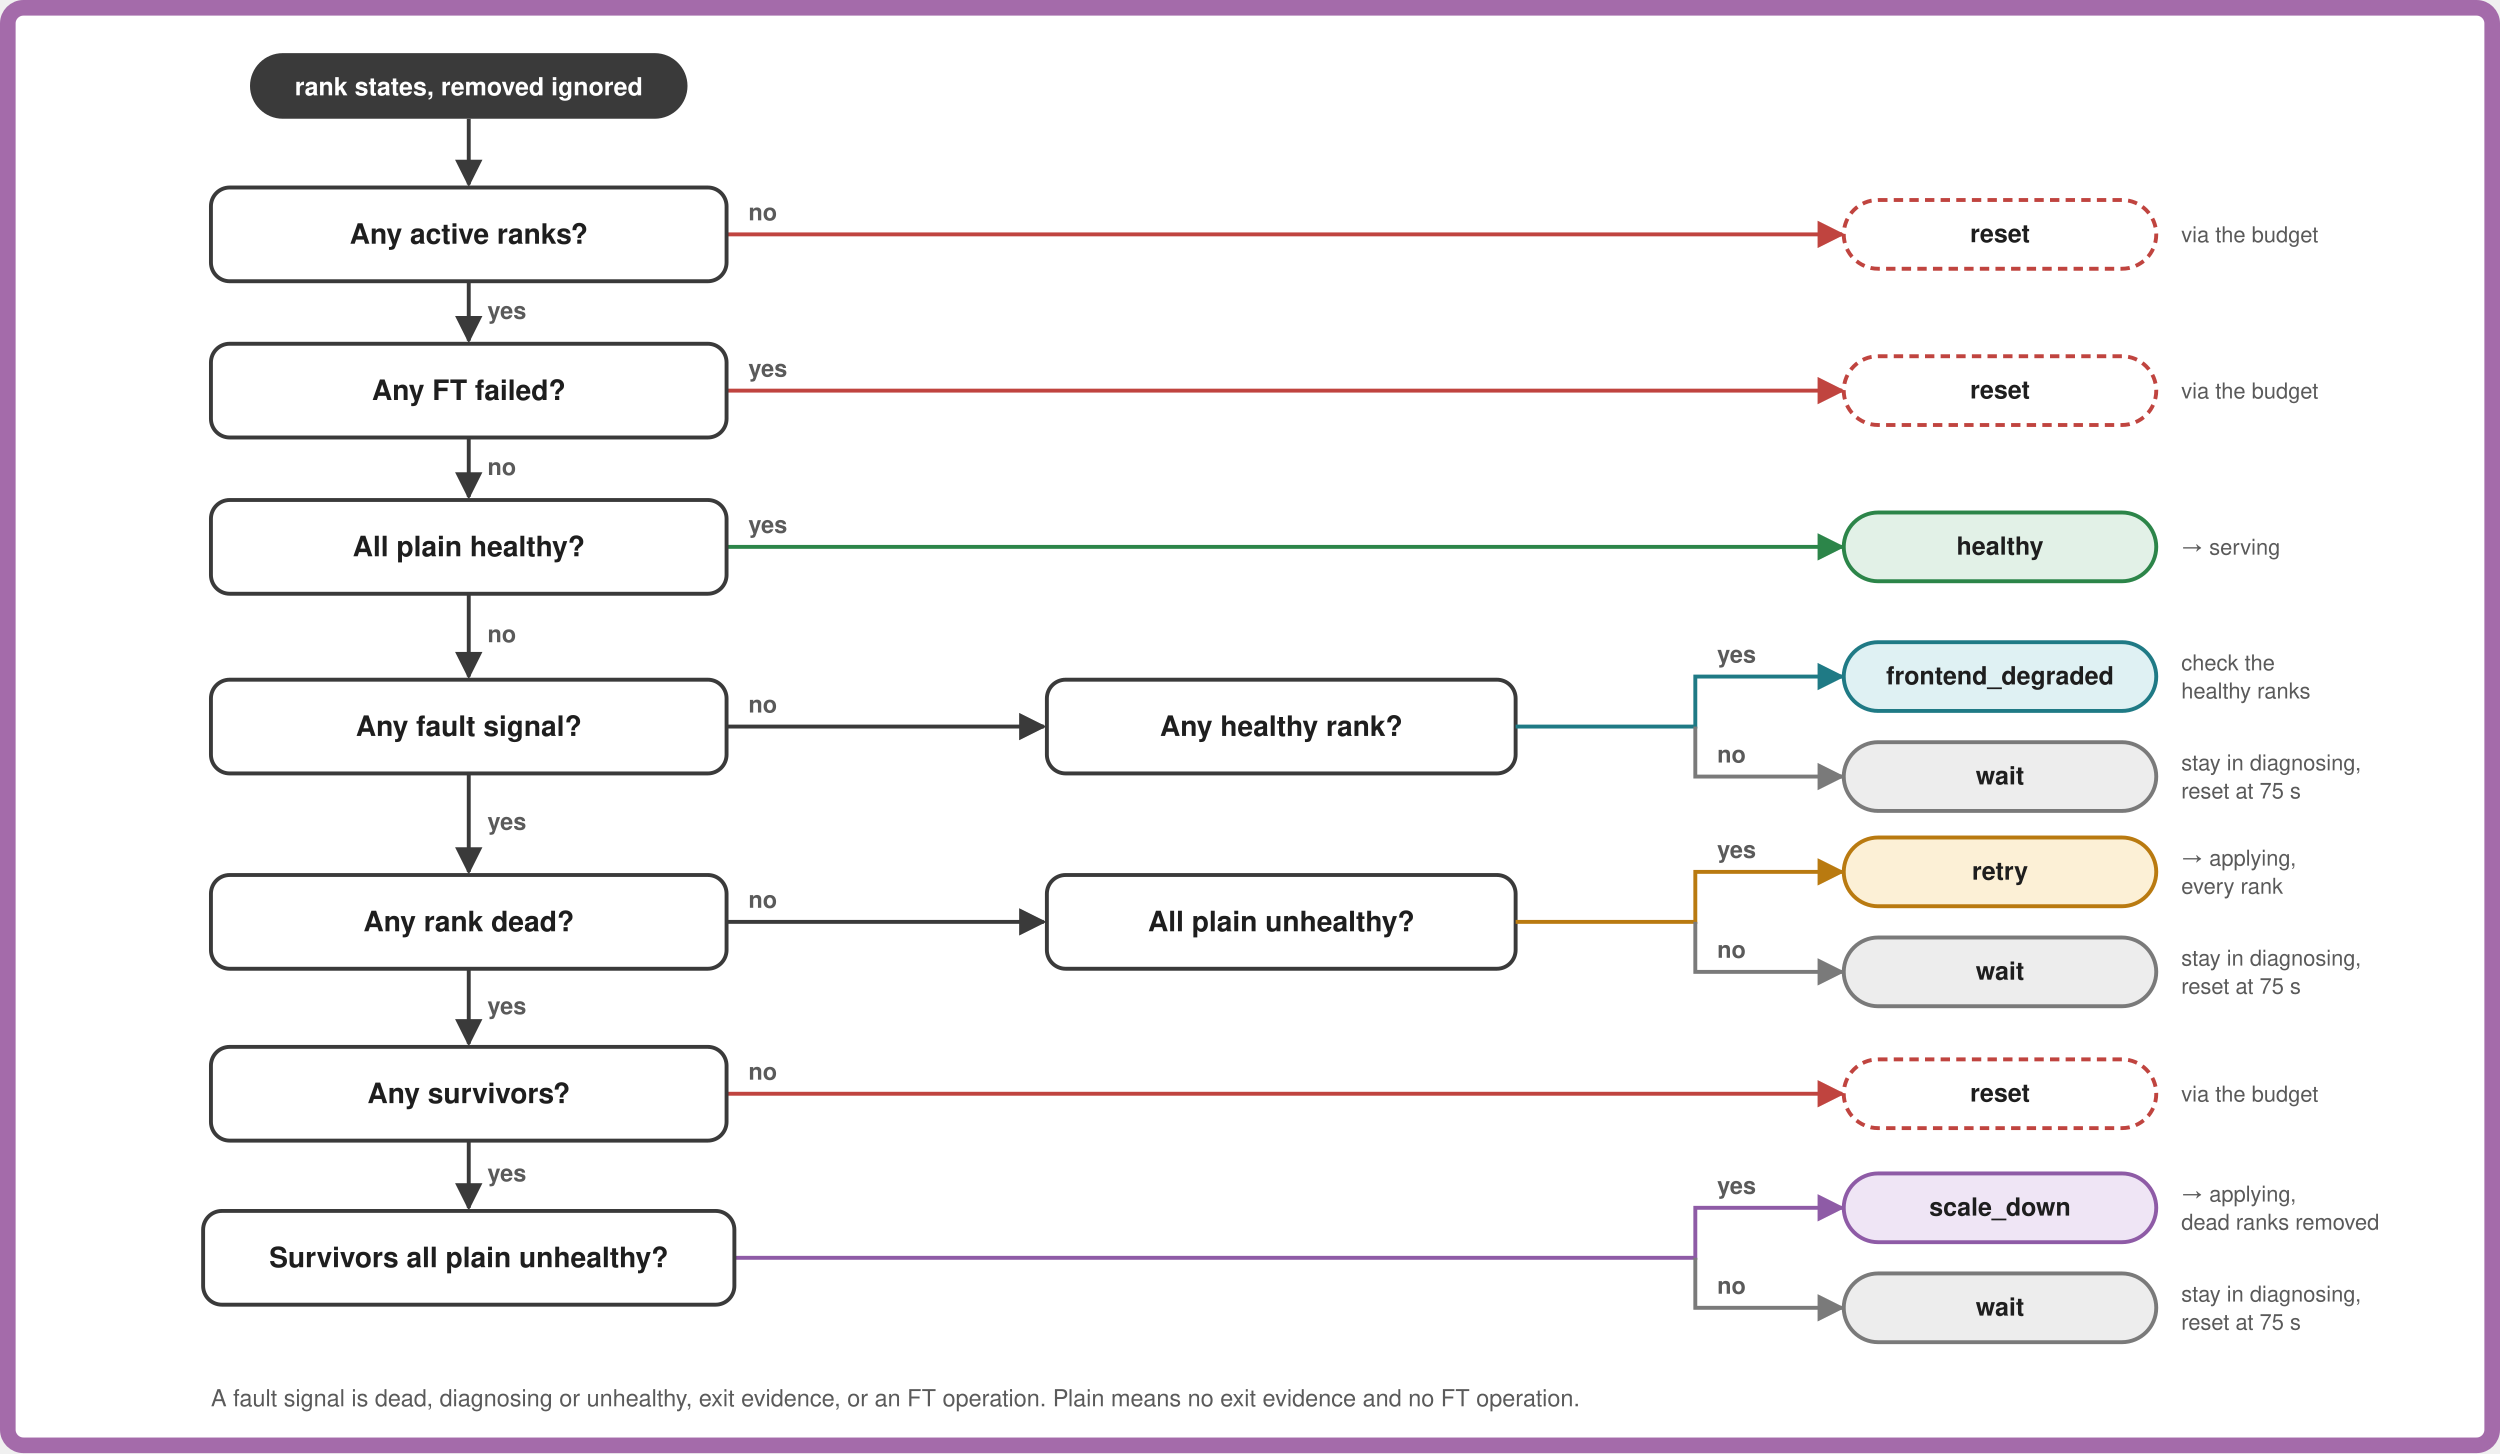
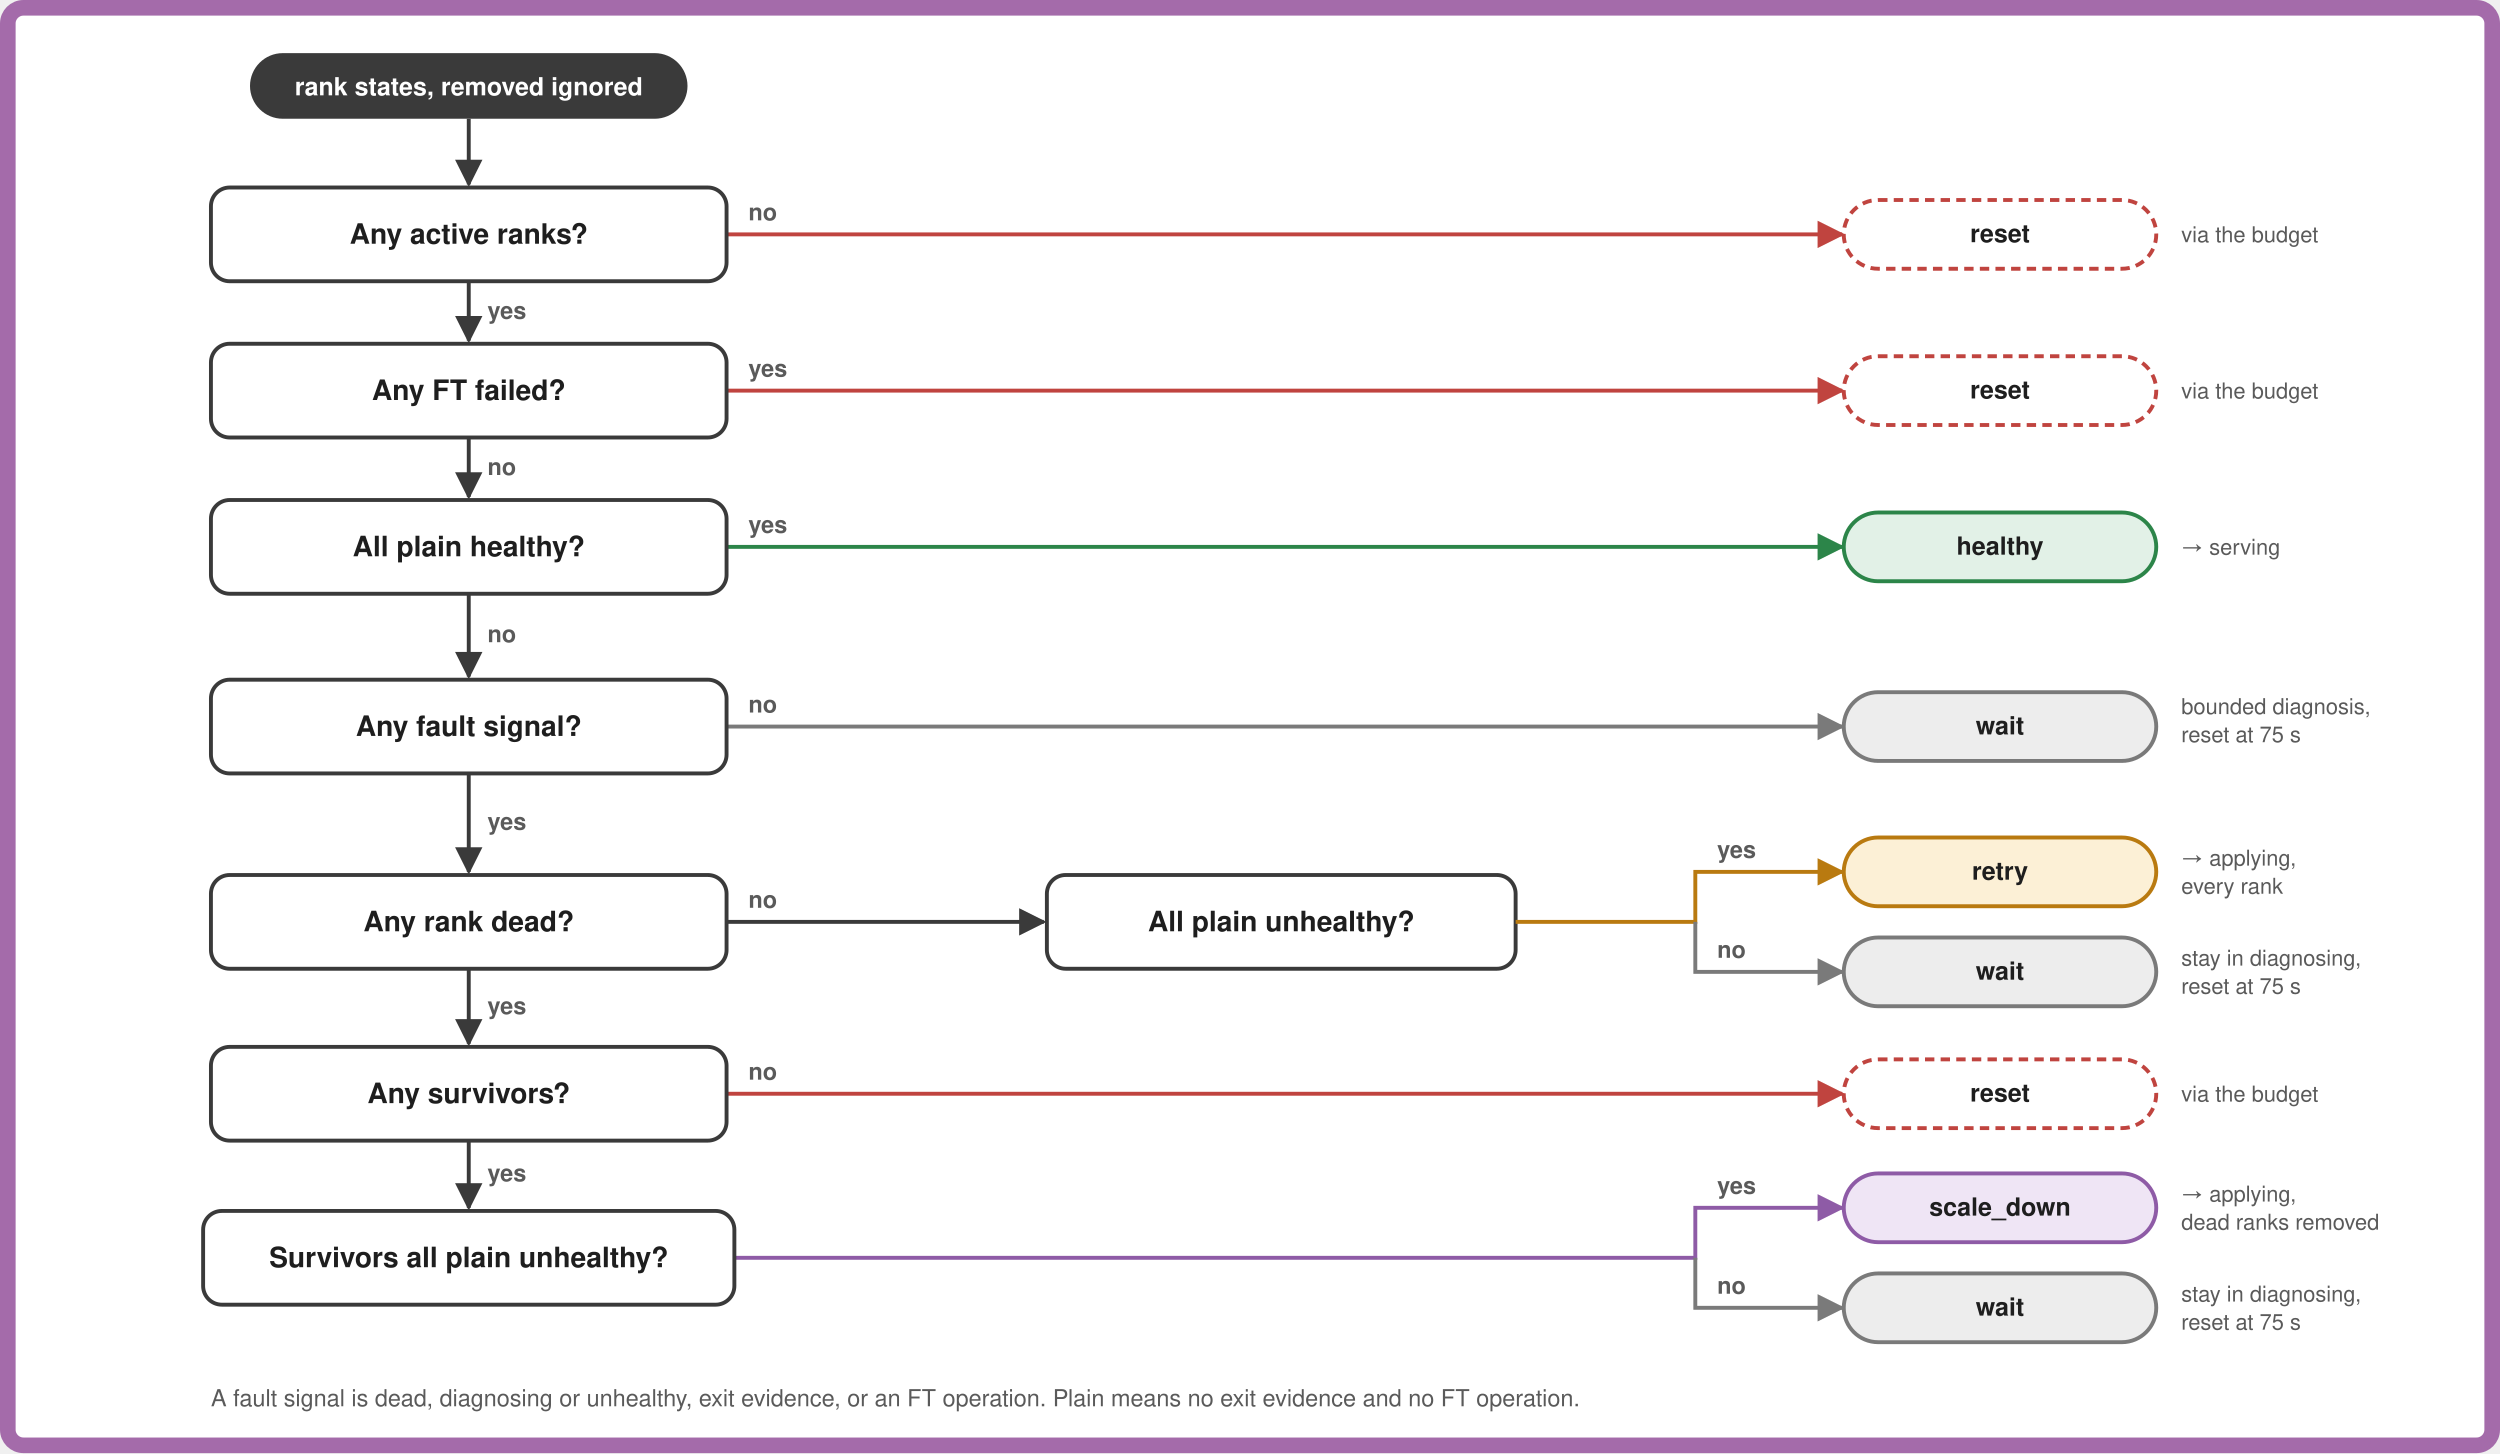
<svg xmlns="http://www.w3.org/2000/svg" viewBox="0 0 1600 930" role="img" aria-labelledby="title desc" font-family="-apple-system, 'Segoe UI', Helvetica, Arial, sans-serif">
  <defs>
    <marker id="arrow-dark" viewBox="0 0 10 10" refX="9" refY="5" markerWidth="7" markerHeight="7" orient="auto-start-reverse">
      <path d="M0,0 L10,5 L0,10 z" fill="#3A3A3A" />
    </marker>
    <marker id="arrow-green" viewBox="0 0 10 10" refX="9" refY="5" markerWidth="7" markerHeight="7" orient="auto-start-reverse">
      <path d="M0,0 L10,5 L0,10 z" fill="#2C8549" />
    </marker>
    <marker id="arrow-red" viewBox="0 0 10 10" refX="9" refY="5" markerWidth="7" markerHeight="7" orient="auto-start-reverse">
      <path d="M0,0 L10,5 L0,10 z" fill="#C0443F" />
    </marker>
    <marker id="arrow-blue" viewBox="0 0 10 10" refX="9" refY="5" markerWidth="7" markerHeight="7" orient="auto-start-reverse">
      <path d="M0,0 L10,5 L0,10 z" fill="#3F6BA8" />
    </marker>
    <marker id="arrow-purple" viewBox="0 0 10 10" refX="9" refY="5" markerWidth="7" markerHeight="7" orient="auto-start-reverse">
      <path d="M0,0 L10,5 L0,10 z" fill="#8E5BA6" />
    </marker>
    <marker id="arrow-amber" viewBox="0 0 10 10" refX="9" refY="5" markerWidth="7" markerHeight="7" orient="auto-start-reverse">
      <path d="M0,0 L10,5 L0,10 z" fill="#B97A10" />
    </marker>
    <marker id="arrow-maroon" viewBox="0 0 10 10" refX="9" refY="5" markerWidth="7" markerHeight="7" orient="auto-start-reverse">
      <path d="M0,0 L10,5 L0,10 z" fill="#8B1E1E" />
    </marker>
    <marker id="arrow-gray" viewBox="0 0 10 10" refX="9" refY="5" markerWidth="7" markerHeight="7" orient="auto-start-reverse">
      <path d="M0,0 L10,5 L0,10 z" fill="#7A7A7A" />
    </marker>
    <marker id="arrow-teal" viewBox="0 0 10 10" refX="9" refY="5" markerWidth="7" markerHeight="7" orient="auto-start-reverse">
      <path d="M0,0 L10,5 L0,10 z" fill="#1F7A85" />
    </marker>
    <marker id="arrow-orange" viewBox="0 0 10 10" refX="9" refY="5" markerWidth="7" markerHeight="7" orient="auto-start-reverse">
      <path d="M0,0 L10,5 L0,10 z" fill="#C9711C" />
    </marker>
    <marker id="arrow-indigo" viewBox="0 0 10 10" refX="9" refY="5" markerWidth="7" markerHeight="7" orient="auto-start-reverse">
      <path d="M0,0 L10,5 L0,10 z" fill="#5E52B8" />
    </marker>
  </defs>
  <rect x="5" y="5" width="1590" height="920" rx="10" fill="#FFFFFF" stroke="#A46BAA" stroke-width="10" />
  <rect x="160" y="34" width="280" height="42" rx="21" fill="#3A3A3A" />
  <text x="300" y="61" font-size="16" font-weight="700" text-anchor="middle" fill="#FFFFFF">rank states, removed ignored</text>
  <path d="M300,76 L300,118" fill="none" stroke="#3A3A3A" stroke-width="2.5" marker-end="url(#arrow-dark)" />
  <path d="M300,180 L300,218" fill="none" stroke="#3A3A3A" stroke-width="2.5" marker-end="url(#arrow-dark)" />
  <text x="312" y="204" font-size="15" font-weight="700" text-anchor="start" fill="#5A5A5A">yes</text>
  <path d="M300,280 L300,318" fill="none" stroke="#3A3A3A" stroke-width="2.5" marker-end="url(#arrow-dark)" />
  <text x="312" y="304" font-size="15" font-weight="700" text-anchor="start" fill="#5A5A5A">no</text>
  <path d="M300,380 L300,433" fill="none" stroke="#3A3A3A" stroke-width="2.5" marker-end="url(#arrow-dark)" />
  <text x="312" y="411" font-size="15" font-weight="700" text-anchor="start" fill="#5A5A5A">no</text>
  <path d="M300,495 L300,558" fill="none" stroke="#3A3A3A" stroke-width="2.5" marker-end="url(#arrow-dark)" />
  <text x="312" y="531" font-size="15" font-weight="700" text-anchor="start" fill="#5A5A5A">yes</text>
  <path d="M300,620 L300,668" fill="none" stroke="#3A3A3A" stroke-width="2.5" marker-end="url(#arrow-dark)" />
  <text x="312" y="649" font-size="15" font-weight="700" text-anchor="start" fill="#5A5A5A">yes</text>
  <path d="M300,730 L300,773" fill="none" stroke="#3A3A3A" stroke-width="2.5" marker-end="url(#arrow-dark)" />
  <text x="312" y="756" font-size="15" font-weight="700" text-anchor="start" fill="#5A5A5A">yes</text>
  <path d="M465,150 L1179,150" fill="none" stroke="#C0443F" stroke-width="2.5" marker-end="url(#arrow-red)" />
  <text x="479" y="141" font-size="15" font-weight="700" text-anchor="start" fill="#5A5A5A">no</text>
  <rect x="1180" y="128" width="200" height="44" rx="22" fill="#FFFFFF" stroke="#C0443F" stroke-width="2.5" stroke-dasharray="6 4" />
  <text x="1280" y="155" font-size="16" font-weight="700" text-anchor="middle" fill="#1E1E1E">reset</text>
  <text x="1396" y="155" font-size="14" font-weight="400" text-anchor="start" fill="#5A5A5A">via the budget</text>
  <path d="M465,250 L1179,250" fill="none" stroke="#C0443F" stroke-width="2.5" marker-end="url(#arrow-red)" />
  <text x="479" y="241" font-size="15" font-weight="700" text-anchor="start" fill="#5A5A5A">yes</text>
  <rect x="1180" y="228" width="200" height="44" rx="22" fill="#FFFFFF" stroke="#C0443F" stroke-width="2.5" stroke-dasharray="6 4" />
  <text x="1280" y="255" font-size="16" font-weight="700" text-anchor="middle" fill="#1E1E1E">reset</text>
  <text x="1396" y="255" font-size="14" font-weight="400" text-anchor="start" fill="#5A5A5A">via the budget</text>
  <path d="M465,350 L1179,350" fill="none" stroke="#2C8549" stroke-width="2.5" marker-end="url(#arrow-green)" />
  <text x="479" y="341" font-size="15" font-weight="700" text-anchor="start" fill="#5A5A5A">yes</text>
  <rect x="1180" y="328" width="200" height="44" rx="22" fill="#E2F1E7" stroke="#2C8549" stroke-width="2.5" />
  <text x="1280" y="355" font-size="16" font-weight="700" text-anchor="middle" fill="#1E1E1E">healthy</text>
  <text x="1396" y="355" font-size="14" font-weight="400" text-anchor="start" fill="#5A5A5A">→ serving</text>
  <path d="M465,700 L1179,700" fill="none" stroke="#C0443F" stroke-width="2.5" marker-end="url(#arrow-red)" />
  <text x="479" y="691" font-size="15" font-weight="700" text-anchor="start" fill="#5A5A5A">no</text>
  <rect x="1180" y="678" width="200" height="44" rx="22" fill="#FFFFFF" stroke="#C0443F" stroke-width="2.5" stroke-dasharray="6 4" />
  <text x="1280" y="705" font-size="16" font-weight="700" text-anchor="middle" fill="#1E1E1E">reset</text>
  <text x="1396" y="705" font-size="14" font-weight="400" text-anchor="start" fill="#5A5A5A">via the budget</text>
-   <path d="M465,465 L668,465" fill="none" stroke="#3A3A3A" stroke-width="2.5" marker-end="url(#arrow-dark)" />
+   <path d="M465,465 L1179,465" fill="none" stroke="#7A7A7A" stroke-width="2.5" marker-end="url(#arrow-gray)" />
  <text x="479" y="456" font-size="15" font-weight="700" text-anchor="start" fill="#5A5A5A">no</text>
-   <rect x="670" y="435" width="300" height="60" rx="12" fill="#FFFFFF" stroke="#3A3A3A" stroke-width="2.5" />
-   <text x="820" y="471" font-size="18" font-weight="700" text-anchor="middle" fill="#1E1E1E">Any healthy rank?</text>
-   <path d="M970,465 L1085,465 L1085,433 L1179,433" fill="none" stroke="#1F7A85" stroke-width="2.5" marker-end="url(#arrow-teal)" />
-   <path d="M1085,465 L1085,497 L1179,497" fill="none" stroke="#7A7A7A" stroke-width="2.5" marker-end="url(#arrow-gray)" />
-   <text x="1099" y="424" font-size="15" font-weight="700" text-anchor="start" fill="#5A5A5A">yes</text>
-   <text x="1099" y="488" font-size="15" font-weight="700" text-anchor="start" fill="#5A5A5A">no</text>
-   <rect x="1180" y="411" width="200" height="44" rx="22" fill="#DFF1F3" stroke="#1F7A85" stroke-width="2.5" />
-   <text x="1280" y="438" font-size="16" font-weight="700" text-anchor="middle" fill="#1E1E1E">frontend_degraded</text>
-   <text x="1396" y="429" font-size="14" font-weight="400" text-anchor="start" fill="#5A5A5A">check the</text>
-   <text x="1396" y="447" font-size="14" font-weight="400" text-anchor="start" fill="#5A5A5A">healthy ranks</text>
-   <rect x="1180" y="475" width="200" height="44" rx="22" fill="#EDEDED" stroke="#7A7A7A" stroke-width="2.5" />
-   <text x="1280" y="502" font-size="16" font-weight="700" text-anchor="middle" fill="#1E1E1E">wait</text>
-   <text x="1396" y="493" font-size="14" font-weight="400" text-anchor="start" fill="#5A5A5A">stay in diagnosing,</text>
-   <text x="1396" y="511" font-size="14" font-weight="400" text-anchor="start" fill="#5A5A5A">reset at 75 s</text>
+   <rect x="1180" y="443" width="200" height="44" rx="22" fill="#EDEDED" stroke="#7A7A7A" stroke-width="2.5" />
+   <text x="1280" y="470" font-size="16" font-weight="700" text-anchor="middle" fill="#1E1E1E">wait</text>
+   <text x="1396" y="457" font-size="14" font-weight="400" text-anchor="start" fill="#5A5A5A">bounded diagnosis,</text>
+   <text x="1396" y="475" font-size="14" font-weight="400" text-anchor="start" fill="#5A5A5A">reset at 75 s</text>
  <path d="M465,590 L668,590" fill="none" stroke="#3A3A3A" stroke-width="2.5" marker-end="url(#arrow-dark)" />
  <text x="479" y="581" font-size="15" font-weight="700" text-anchor="start" fill="#5A5A5A">no</text>
  <rect x="670" y="560" width="300" height="60" rx="12" fill="#FFFFFF" stroke="#3A3A3A" stroke-width="2.5" />
  <text x="820" y="596" font-size="18" font-weight="700" text-anchor="middle" fill="#1E1E1E">All plain unhealthy?</text>
  <path d="M970,590 L1085,590 L1085,558 L1179,558" fill="none" stroke="#B97A10" stroke-width="2.5" marker-end="url(#arrow-amber)" />
  <path d="M1085,590 L1085,622 L1179,622" fill="none" stroke="#7A7A7A" stroke-width="2.5" marker-end="url(#arrow-gray)" />
  <text x="1099" y="549" font-size="15" font-weight="700" text-anchor="start" fill="#5A5A5A">yes</text>
  <text x="1099" y="613" font-size="15" font-weight="700" text-anchor="start" fill="#5A5A5A">no</text>
  <rect x="1180" y="536" width="200" height="44" rx="22" fill="#FCF0D6" stroke="#B97A10" stroke-width="2.5" />
  <text x="1280" y="563" font-size="16" font-weight="700" text-anchor="middle" fill="#1E1E1E">retry</text>
  <text x="1396" y="554" font-size="14" font-weight="400" text-anchor="start" fill="#5A5A5A">→ applying,</text>
  <text x="1396" y="572" font-size="14" font-weight="400" text-anchor="start" fill="#5A5A5A">every rank</text>
  <rect x="1180" y="600" width="200" height="44" rx="22" fill="#EDEDED" stroke="#7A7A7A" stroke-width="2.5" />
  <text x="1280" y="627" font-size="16" font-weight="700" text-anchor="middle" fill="#1E1E1E">wait</text>
  <text x="1396" y="618" font-size="14" font-weight="400" text-anchor="start" fill="#5A5A5A">stay in diagnosing,</text>
  <text x="1396" y="636" font-size="14" font-weight="400" text-anchor="start" fill="#5A5A5A">reset at 75 s</text>
  <path d="M470,805 L1085,805 L1085,773 L1179,773" fill="none" stroke="#8E5BA6" stroke-width="2.5" marker-end="url(#arrow-purple)" />
  <path d="M1085,805 L1085,837 L1179,837" fill="none" stroke="#7A7A7A" stroke-width="2.5" marker-end="url(#arrow-gray)" />
  <text x="1099" y="764" font-size="15" font-weight="700" text-anchor="start" fill="#5A5A5A">yes</text>
  <text x="1099" y="828" font-size="15" font-weight="700" text-anchor="start" fill="#5A5A5A">no</text>
  <rect x="1180" y="751" width="200" height="44" rx="22" fill="#EFE5F5" stroke="#8E5BA6" stroke-width="2.5" />
  <text x="1280" y="778" font-size="16" font-weight="700" text-anchor="middle" fill="#1E1E1E">scale_down</text>
  <text x="1396" y="769" font-size="14" font-weight="400" text-anchor="start" fill="#5A5A5A">→ applying,</text>
  <text x="1396" y="787" font-size="14" font-weight="400" text-anchor="start" fill="#5A5A5A">dead ranks removed</text>
  <rect x="1180" y="815" width="200" height="44" rx="22" fill="#EDEDED" stroke="#7A7A7A" stroke-width="2.5" />
  <text x="1280" y="842" font-size="16" font-weight="700" text-anchor="middle" fill="#1E1E1E">wait</text>
  <text x="1396" y="833" font-size="14" font-weight="400" text-anchor="start" fill="#5A5A5A">stay in diagnosing,</text>
  <text x="1396" y="851" font-size="14" font-weight="400" text-anchor="start" fill="#5A5A5A">reset at 75 s</text>
  <rect x="135" y="120" width="330" height="60" rx="12" fill="#FFFFFF" stroke="#3A3A3A" stroke-width="2.5" />
  <text x="300" y="156" font-size="18" font-weight="700" text-anchor="middle" fill="#1E1E1E">Any active ranks?</text>
  <rect x="135" y="220" width="330" height="60" rx="12" fill="#FFFFFF" stroke="#3A3A3A" stroke-width="2.5" />
  <text x="300" y="256" font-size="18" font-weight="700" text-anchor="middle" fill="#1E1E1E">Any FT failed?</text>
  <rect x="135" y="320" width="330" height="60" rx="12" fill="#FFFFFF" stroke="#3A3A3A" stroke-width="2.5" />
  <text x="300" y="356" font-size="18" font-weight="700" text-anchor="middle" fill="#1E1E1E">All plain healthy?</text>
  <rect x="135" y="435" width="330" height="60" rx="12" fill="#FFFFFF" stroke="#3A3A3A" stroke-width="2.5" />
  <text x="300" y="471" font-size="18" font-weight="700" text-anchor="middle" fill="#1E1E1E">Any fault signal?</text>
  <rect x="135" y="560" width="330" height="60" rx="12" fill="#FFFFFF" stroke="#3A3A3A" stroke-width="2.5" />
  <text x="300" y="596" font-size="18" font-weight="700" text-anchor="middle" fill="#1E1E1E">Any rank dead?</text>
  <rect x="135" y="670" width="330" height="60" rx="12" fill="#FFFFFF" stroke="#3A3A3A" stroke-width="2.5" />
  <text x="300" y="706" font-size="18" font-weight="700" text-anchor="middle" fill="#1E1E1E">Any survivors?</text>
  <rect x="130" y="775" width="340" height="60" rx="12" fill="#FFFFFF" stroke="#3A3A3A" stroke-width="2.5" />
  <text x="300" y="811" font-size="18" font-weight="700" text-anchor="middle" fill="#1E1E1E">Survivors all plain unhealthy?</text>
  <text x="135" y="900" font-size="15" font-weight="400" text-anchor="start" fill="#5A5A5A">A fault signal is dead, diagnosing or unhealthy, exit evidence, or an FT operation. Plain means no exit evidence and no FT operation.</text>
</svg>
